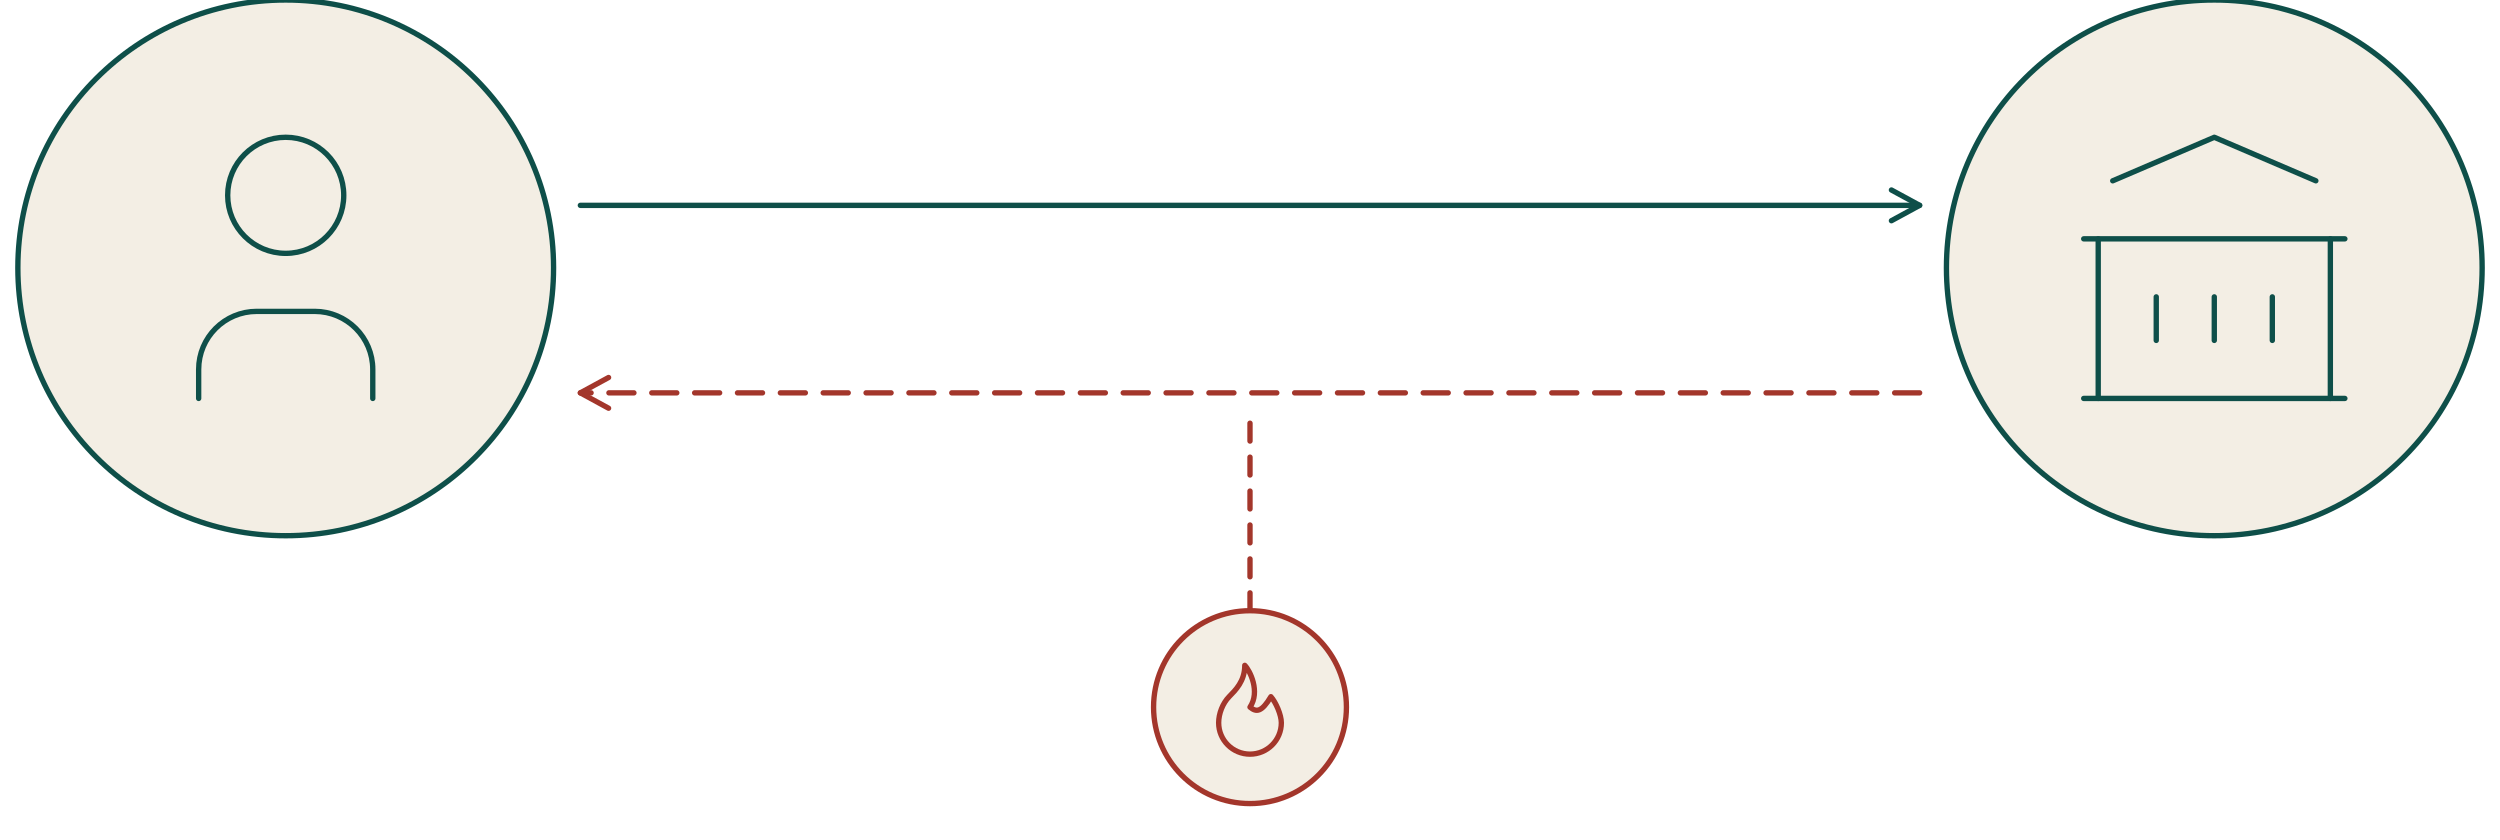
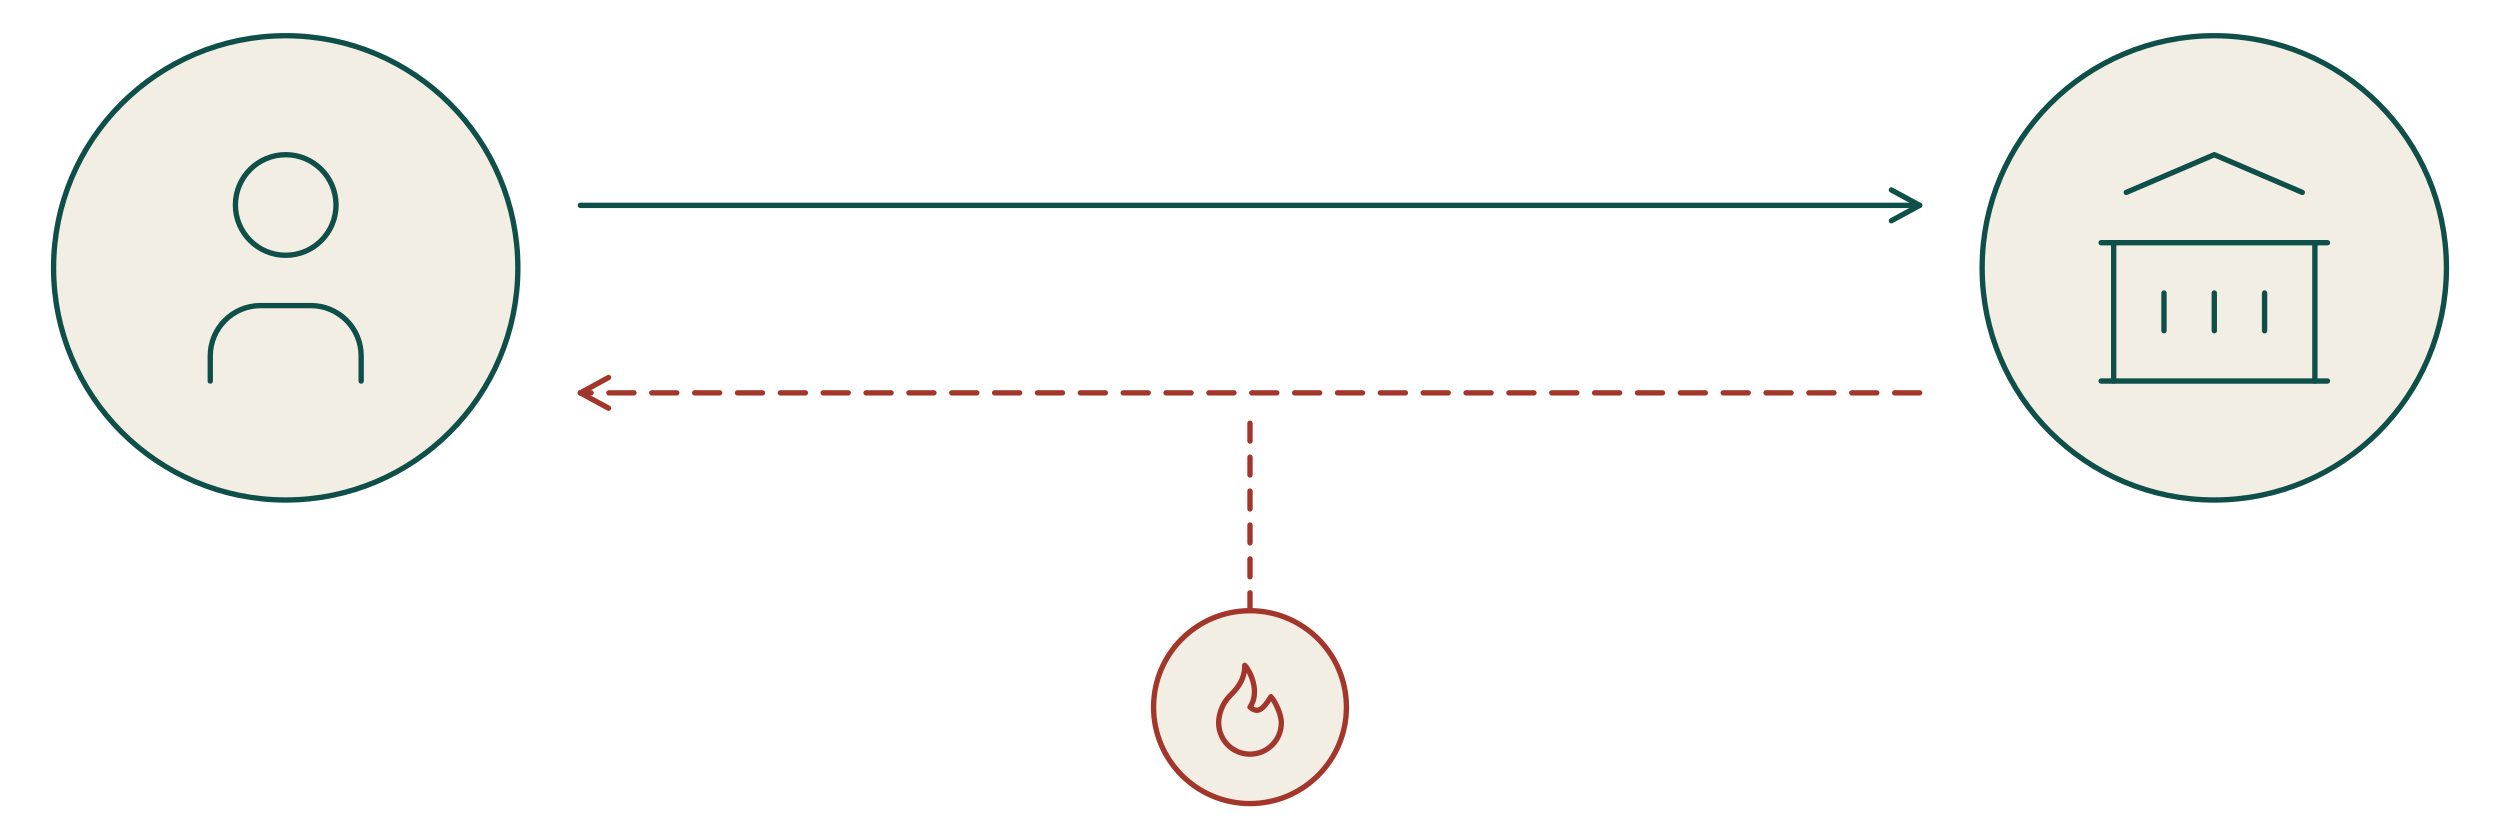
<svg xmlns="http://www.w3.org/2000/svg" viewBox="260 470 1400 470" width="1400" height="470">
-   <circle cx="420" cy="620" r="150" fill="#F3EEE4" stroke="#0E4F49" stroke-width="3" />
-   <g transform="translate(322.5 522.5) scale(8.125)" fill="none" stroke="#0E4F49" stroke-width="0.369" stroke-linecap="round" stroke-linejoin="round">
+   <circle cx="420" cy="620" r="130" fill="#F3EEE4" stroke="#0E4F49" stroke-width="3" />
+   <g transform="translate(335.5 535.5) scale(7.041667)" fill="none" stroke="#0E4F49" stroke-width="0.426" stroke-linecap="round" stroke-linejoin="round">
    <path d="M8 7a4 4 0 1 0 8 0a4 4 0 0 0 -8 0" />
    <path d="M6 21v-2a4 4 0 0 1 4 -4h4a4 4 0 0 1 4 4v2" />
  </g>
-   <circle cx="1500" cy="620" r="150" fill="#F3EEE4" stroke="#0E4F49" stroke-width="3" />
-   <g transform="translate(1402.5 522.5) scale(8.125)" fill="none" stroke="#0E4F49" stroke-width="0.369" stroke-linecap="round" stroke-linejoin="round">
+   <circle cx="1500" cy="620" r="130" fill="#F3EEE4" stroke="#0E4F49" stroke-width="3" />
+   <g transform="translate(1415.5 535.5) scale(7.041667)" fill="none" stroke="#0E4F49" stroke-width="0.426" stroke-linecap="round" stroke-linejoin="round">
    <path d="M3 21l18 0" />
    <path d="M3 10l18 0" />
    <path d="M5 6l7 -3l7 3" />
    <path d="M4 10l0 11" />
    <path d="M20 10l0 11" />
    <path d="M8 14l0 3" />
    <path d="M12 14l0 3" />
    <path d="M16 14l0 3" />
  </g>
  <path d="M585 585 L1335 585" stroke="#0E4F49" stroke-width="3" fill="none" stroke-linecap="round" />
  <path d="M1319.2 576.4 L1335 585 L1319.2 593.6" stroke="#0E4F49" stroke-width="3" fill="none" stroke-linecap="round" stroke-linejoin="round" />
  <path d="M1335 690 L585 690" stroke="#A3362B" stroke-width="3" fill="none" stroke-linecap="round" stroke-dasharray="14 10" />
  <path d="M600.8 698.6 L585 690 L600.8 681.4" stroke="#A3362B" stroke-width="3" fill="none" stroke-linecap="round" stroke-linejoin="round" />
  <path d="M960 812 V700" stroke="#A3362B" stroke-width="3" fill="none" stroke-linecap="round" stroke-dasharray="10 9" />
  <circle cx="960" cy="866" r="54" fill="#F3EEE4" stroke="#A3362B" stroke-width="3" />
  <g transform="translate(924.9 830.9) scale(2.925)" fill="none" stroke="#A3362B" stroke-width="1.026" stroke-linecap="round" stroke-linejoin="round">
    <path d="M12 12c2 -2.96 0 -7 -1 -8c0 3.038 -1.773 4.741 -3 6c-1.226 1.26 -2 3.24 -2 5a6 6 0 1 0 12 0c0 -1.532 -1.056 -3.94 -2 -5c-1.786 3 -2.791 3 -4 2z" />
  </g>
</svg>
